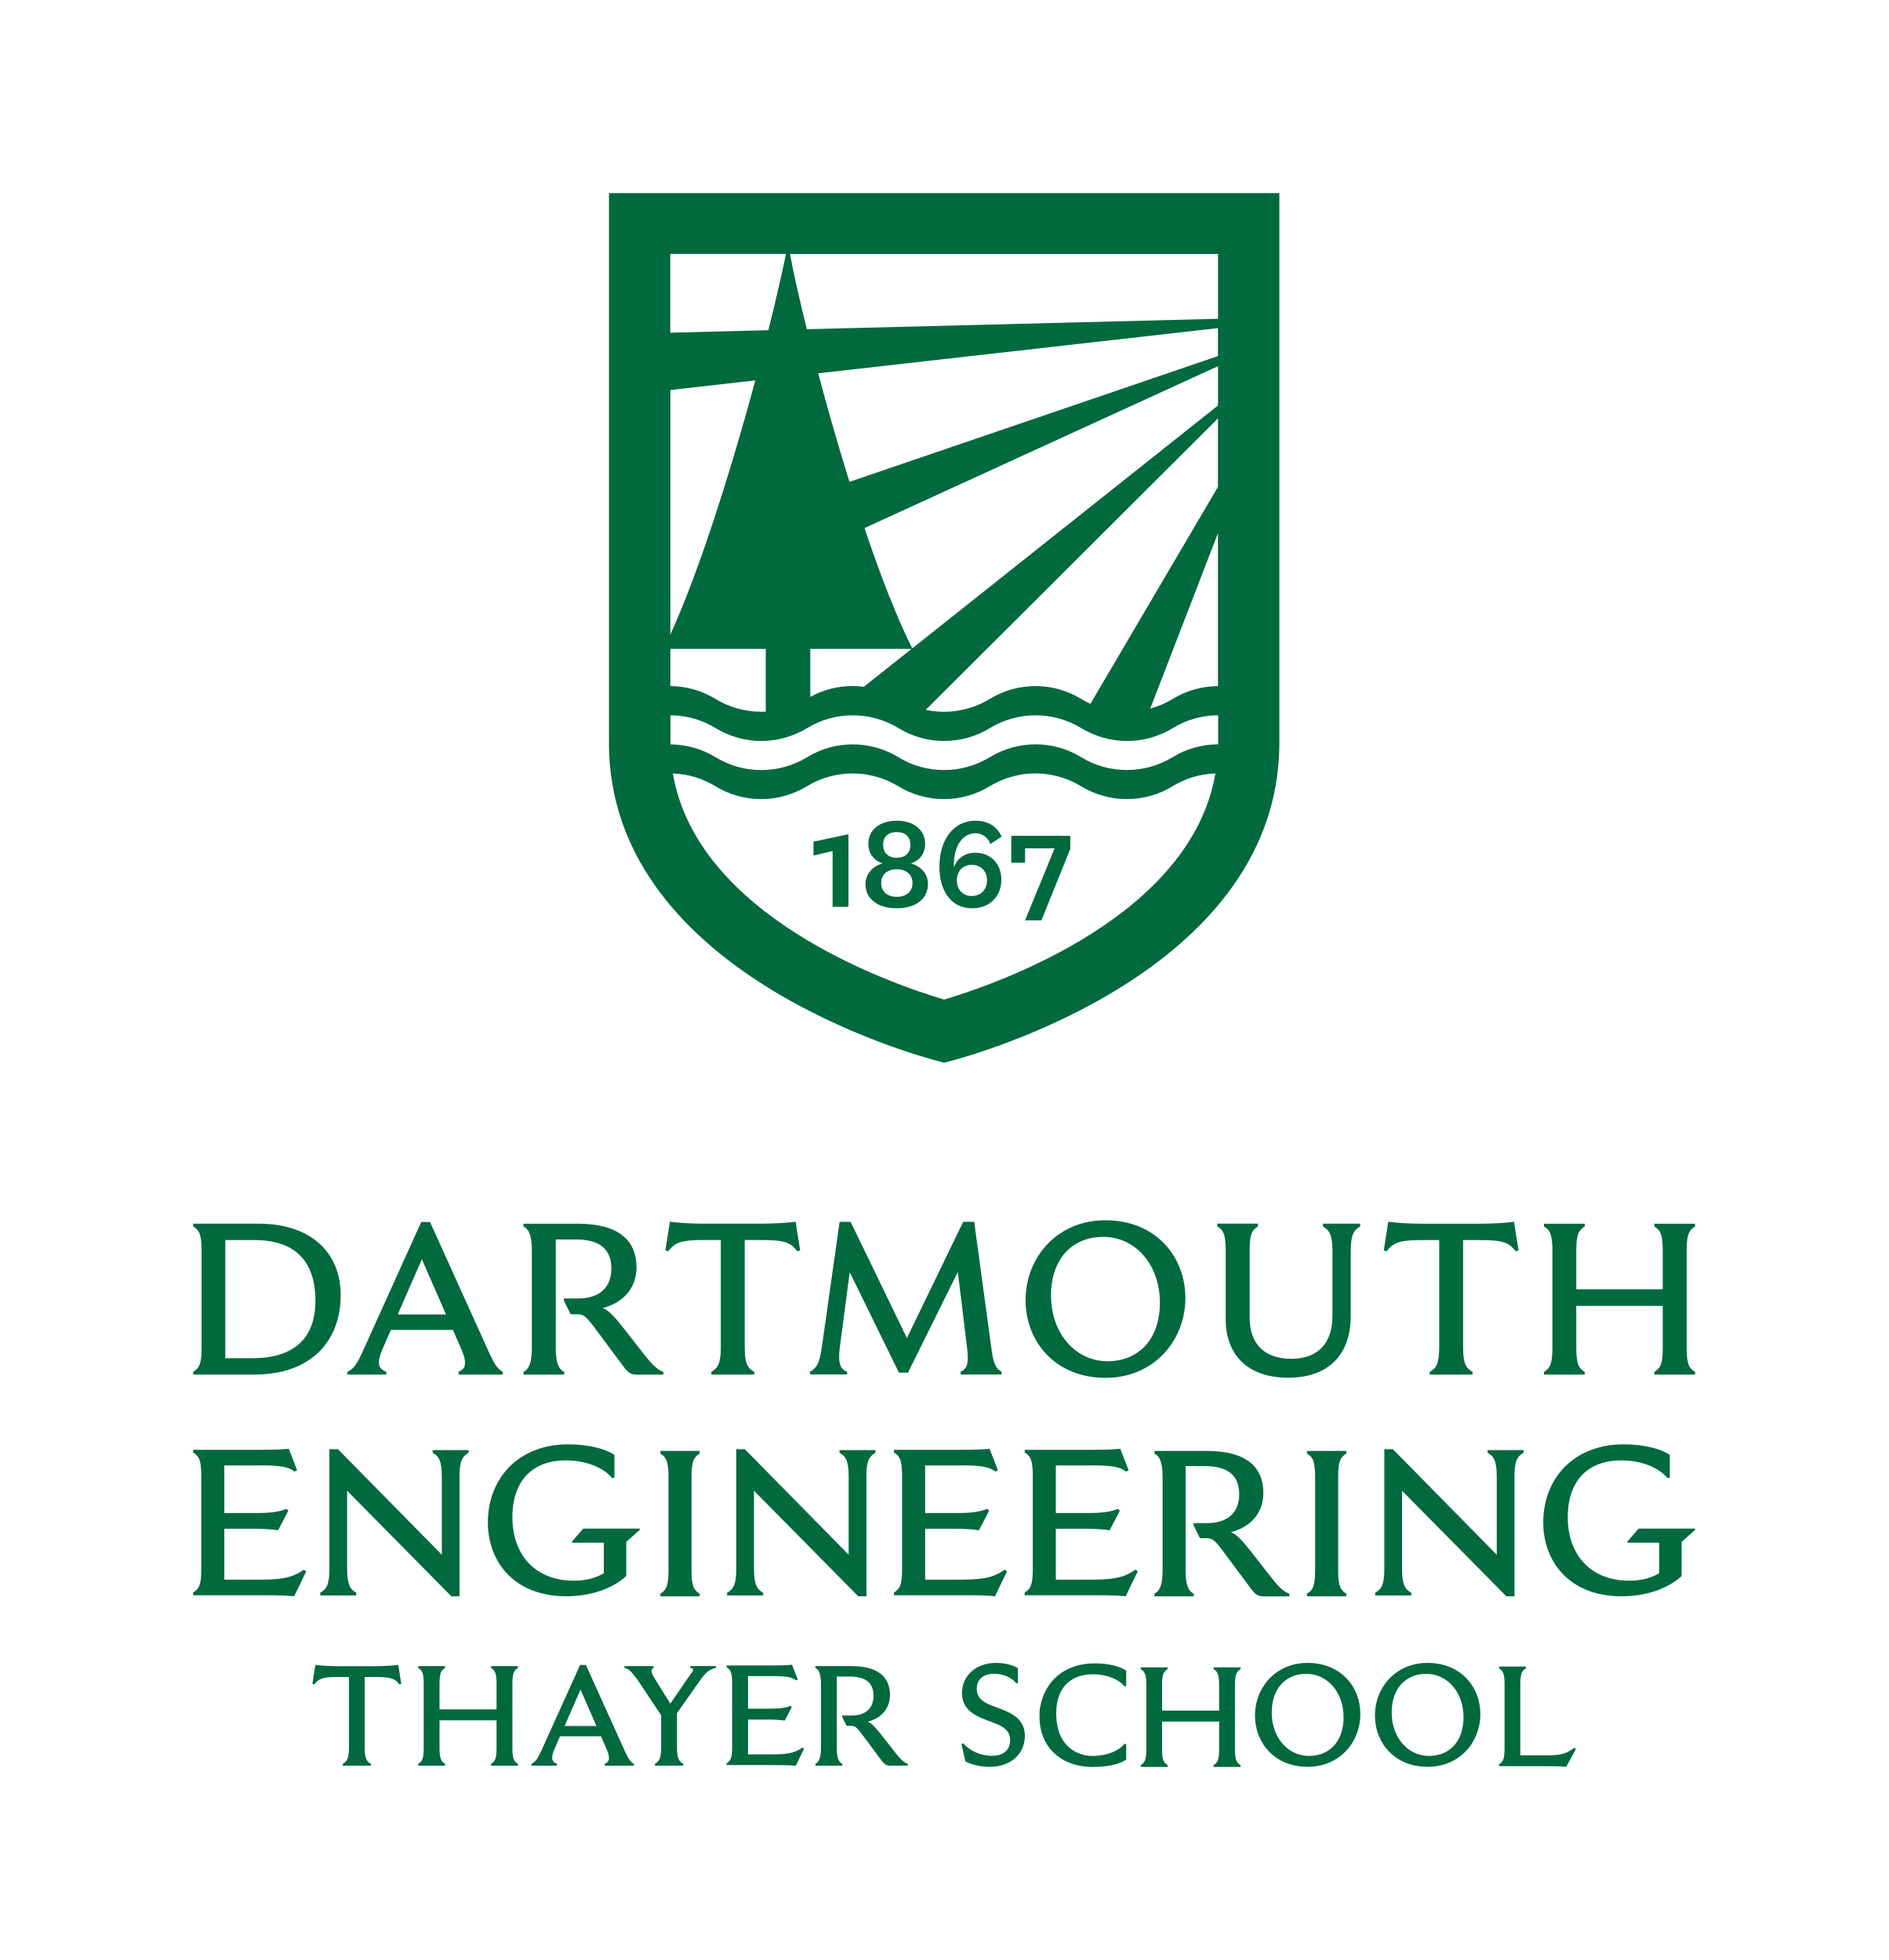
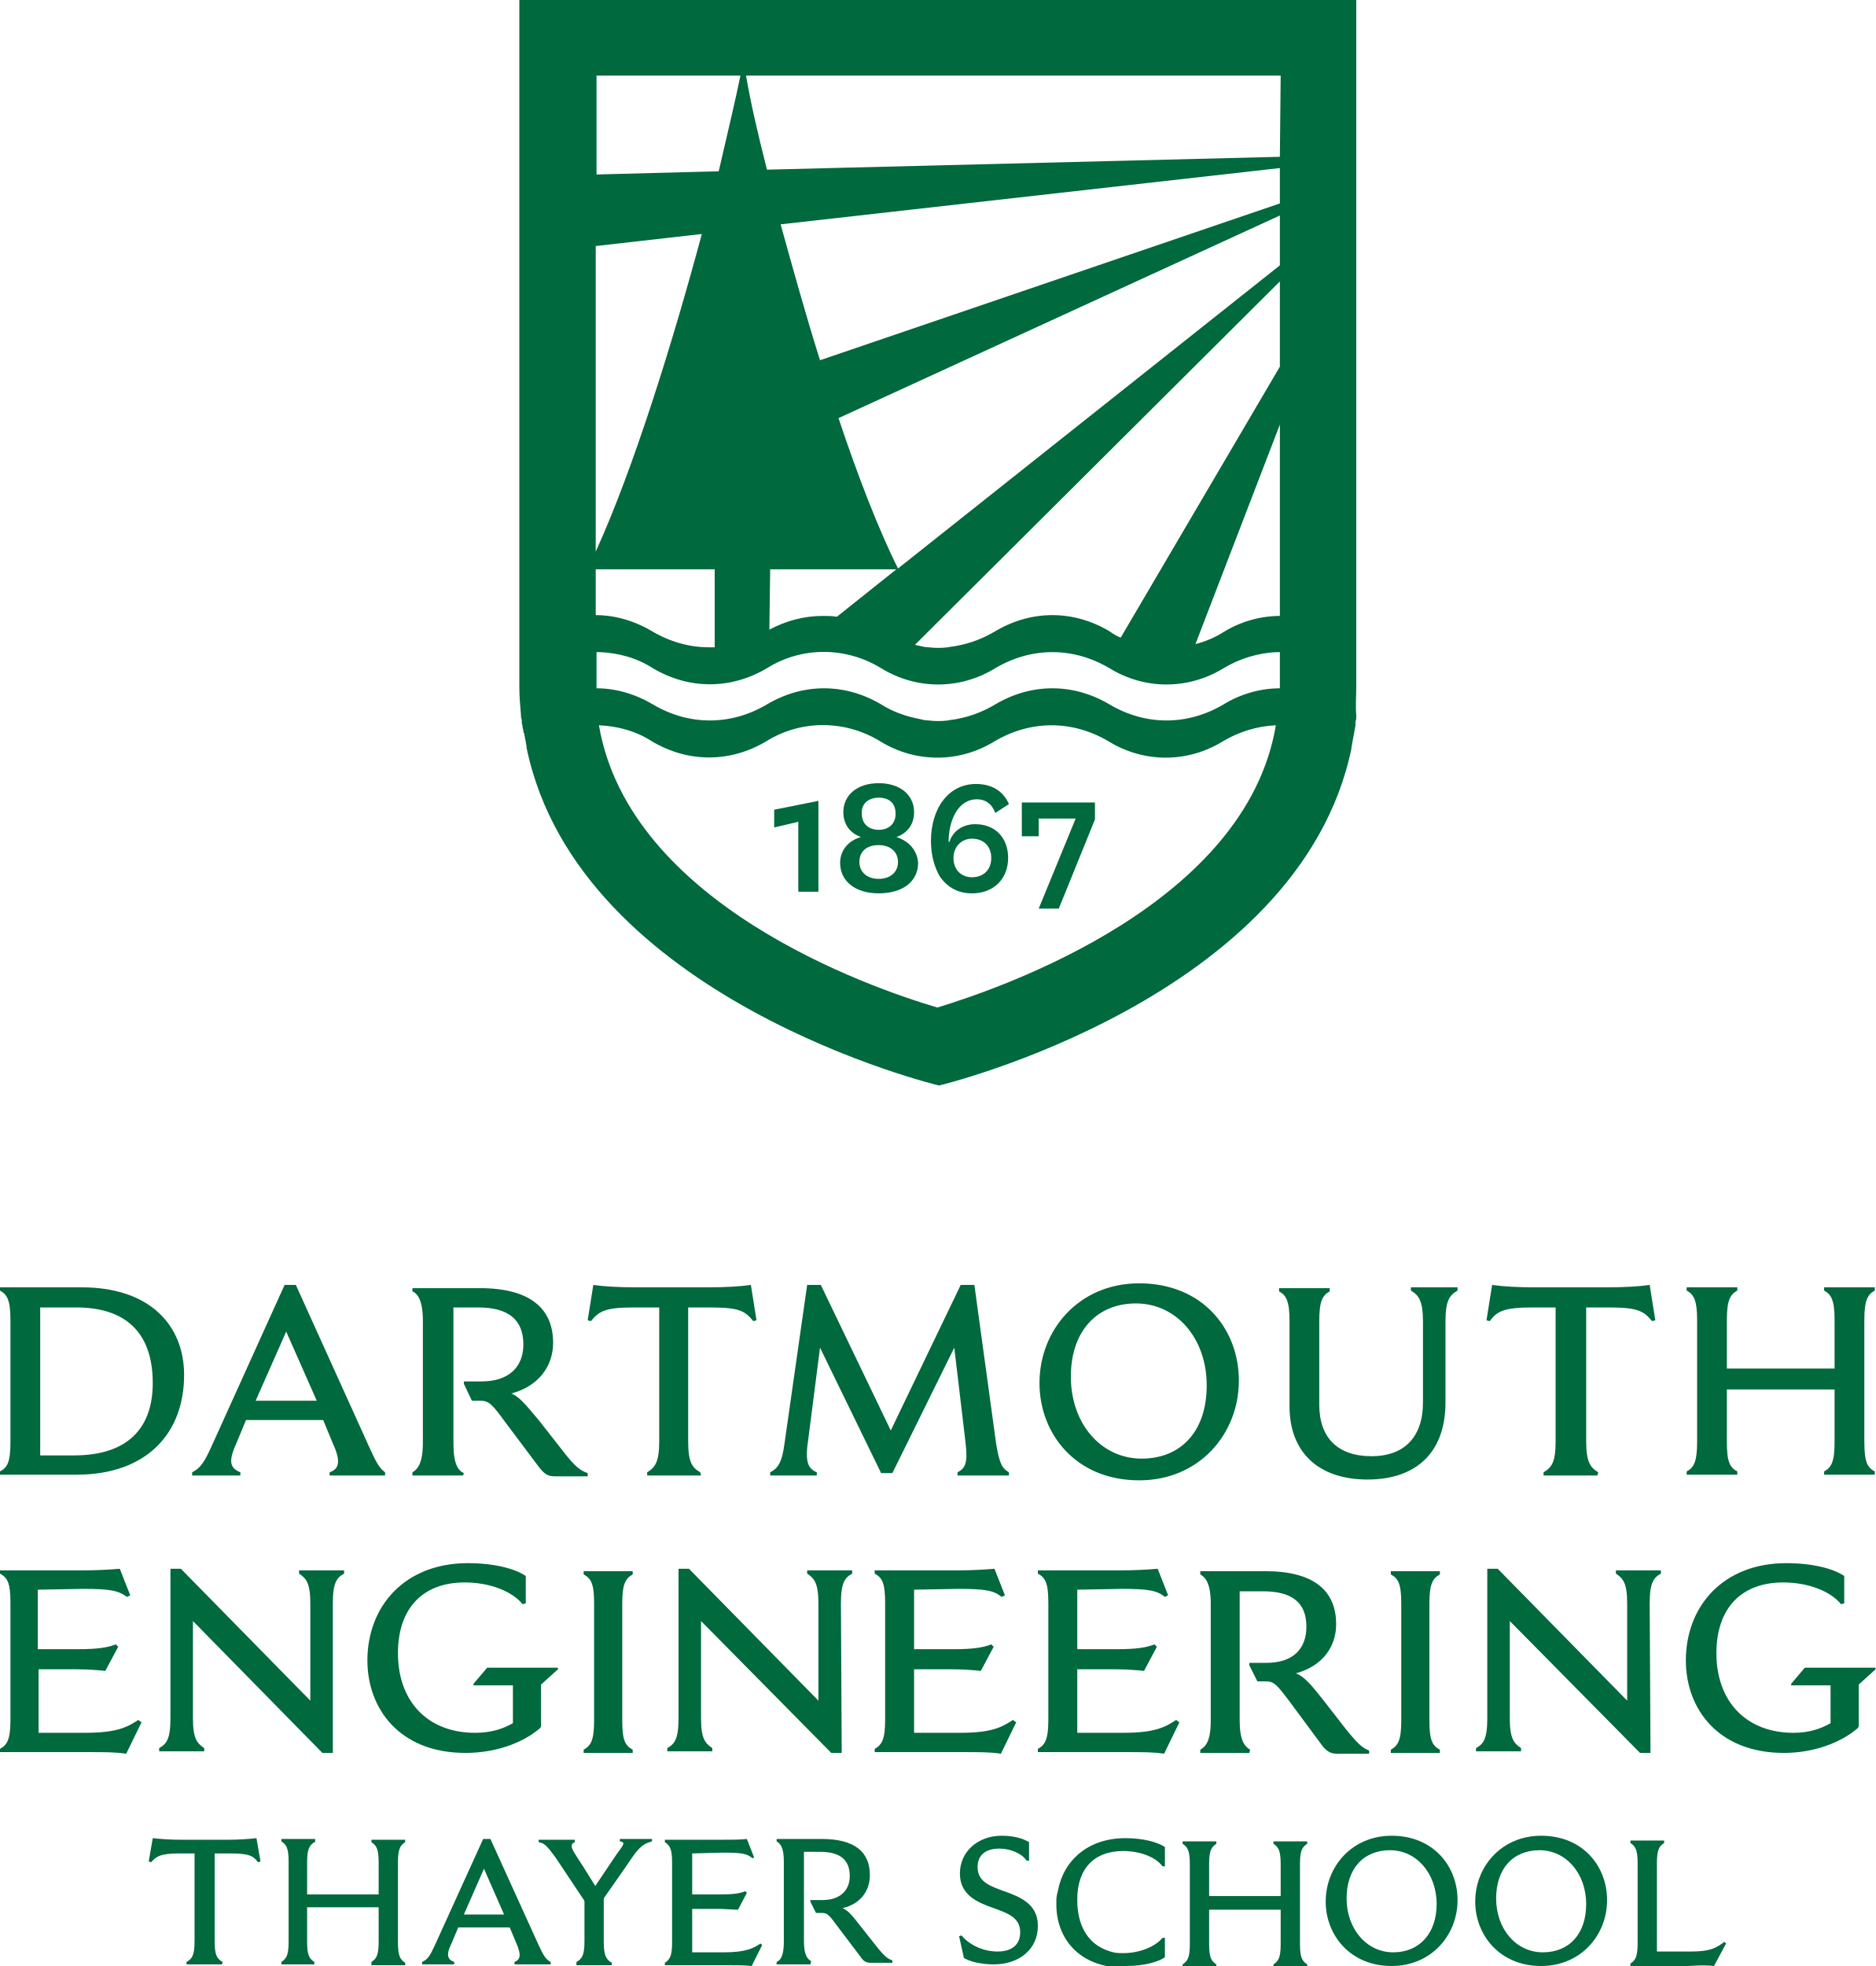
- <svg xmlns="http://www.w3.org/2000/svg" version="1.1" id="Layer_1" x="0px" y="0px" viewBox="0 0 293.27 304.46" style="enable-background:new 0 0 293.27 304.46;" xml:space="preserve">
+ <svg xmlns="http://www.w3.org/2000/svg" version="1.1" id="Layer_1" x="0px" y="0px" viewBox="0 0 233.3 244.5" style="enable-background:new 0 0 233.3 244.5;" xml:space="preserve">
  <style type="text/css">
	.st0{fill:#00693E;}
</style>
  <g>
-     <path class="st0" d="M40.15,190.08H30v0.43c0.9,0.54,1.31,1.17,1.31,3.72v15.14c0,2.55-0.4,3.18-1.31,3.72v0.43h9.51   c8.84,0,13.4-5.22,13.4-12.36C52.91,194.74,48.49,190.08,40.15,190.08 M39.24,210.98h-4.25v-18.35h4.55c6.1,0,9.45,3.08,9.45,9.44   C48.99,207.6,45.94,210.98,39.24,210.98 M131.57,213.09c-1.04-0.43-1.47-1.24-1.14-3.82l1.54-11.66l7.64,15.61h1.41l7.74-15.64   l1.44,11.82c0.3,2.51-0.03,3.25-1.01,3.68v0.43h6.36v-0.43c-0.87-0.47-1.24-1.17-1.57-3.55l-2.68-19.73h-1.71l-8.74,18.05   l-8.74-18.05h-1.71l-2.78,19.59c-0.34,2.45-0.84,3.18-1.81,3.68v0.43h5.76V213.09z M117.13,213.09c-1.01-0.57-1.47-1.24-1.47-3.89   v-16.58h2.85c3.65,0,4.35,0.54,5.33,1.74l0.43-0.13l-0.7-4.45c-1.37,0.17-3.18,0.3-5.46,0.3h-8.61c-2.28,0-4.09-0.13-5.46-0.3   l-0.7,4.45l0.44,0.13c0.97-1.2,1.67-1.74,5.32-1.74h2.85v16.58c0,2.65-0.47,3.32-1.47,3.89v0.43h6.66V213.09z M87.63,213.53H81.3   v-0.43c0.74-0.37,1.3-1.17,1.3-3.72v-15.14c0-2.54-0.57-3.35-1.3-3.72v-0.43h8.44c6.23,0,9.11,2.48,9.11,6.8   c0,2.95-1.78,5.39-5.23,6.3c1.01,0.4,1.84,1.37,3.38,3.32l2.88,3.68c1.61,2.08,2.28,2.58,3.15,2.91v0.43h-4.12   c-0.87,0-1.34-0.27-2.01-1.17l-4.19-5.63c-1.64-2.21-1.98-2.58-3.08-2.58h-1.01l-1.04-2.11v-0.34h2.21c3.38,0,5.16-1.78,5.16-4.62   c0-3.11-1.88-4.55-5.59-4.55h-3.05v16.85c0,2.55,0.57,3.35,1.31,3.72V213.53z M75.87,209.91l-9.08-20.09h-1.37l-9.08,20.09   c-0.9,1.98-1.37,2.71-2.38,3.18v0.43H60v-0.43c-1.21-0.47-1.61-1.21-0.54-3.65l1.24-2.85h9.65l1.24,2.85   c1.07,2.45,0.7,3.18-0.37,3.65v0.43h6.87v-0.43C77.21,212.62,76.78,211.89,75.87,209.91 M61.77,204.18l3.75-8.57l3.75,8.57H61.77z    M246.12,190.52c-0.9,0.54-1.31,1.17-1.31,3.72v6.03h13.43v-6.03c0-2.54-0.4-3.18-1.31-3.72v-0.43h6.33v0.43   c-0.9,0.54-1.31,1.17-1.31,3.72v15.14c0,2.55,0.4,3.18,1.31,3.72v0.43h-6.33v-0.43c0.91-0.54,1.31-1.17,1.31-3.72v-6.53h-13.43   v6.53c0,2.55,0.4,3.18,1.31,3.72v0.43h-6.33v-0.43c0.9-0.54,1.31-1.17,1.31-3.72v-15.14c0-2.54-0.4-3.18-1.31-3.72v-0.43h6.33   V190.52z M228.71,213.53h-6.66v-0.43c1.01-0.57,1.47-1.24,1.47-3.89v-16.58h-2.85c-3.65,0-4.35,0.54-5.32,1.74l-0.44-0.13l0.7-4.45   c1.37,0.17,3.18,0.3,5.46,0.3h8.61c2.28,0,4.09-0.13,5.46-0.3l0.7,4.45l-0.43,0.13c-0.97-1.2-1.67-1.74-5.33-1.74h-2.85v16.58   c0,2.65,0.47,3.32,1.47,3.89V213.53z M205.46,190.08h5.79v0.43c-0.97,0.57-1.47,1.24-1.47,3.88v10.01c0,6.2-3.62,9.61-9.71,9.61   c-6.13,0-9.71-3.38-9.71-9.14v-10.65c0-2.54-0.4-3.18-1.31-3.72v-0.43h6.33v0.43c-0.9,0.54-1.3,1.17-1.3,3.72v10.42   c0,4.12,2.28,6.43,6.5,6.43c4.05,0,6.36-2.38,6.36-6.66V194.4c0-2.65-0.5-3.32-1.47-3.88V190.08z M171.67,189.55   c-7.5,0-12.39,5.79-12.39,12.42c0,6.3,4.49,12.06,12.43,12.06c7.5,0,12.39-5.79,12.39-12.42   C184.1,195.31,179.61,189.55,171.67,189.55 M172.01,211.45c-4.96,0-8.78-4.32-8.78-10.21c0-5.63,3.25-9.11,8.14-9.11   c4.96,0,8.77,4.32,8.77,10.21C180.15,207.97,176.9,211.45,172.01,211.45" />
+     <path class="st0" d="M10.2,160.1H0v0.4c0.9,0.5,1.3,1.2,1.3,3.7v15.1c0,2.6-0.4,3.2-1.3,3.7v0.4h9.5c8.8,0,13.4-5.2,13.4-12.4   C22.9,164.7,18.5,160.1,10.2,160.1 M9.2,181H5v-18.4h4.5c6.1,0,9.5,3.1,9.5,9.4C19,177.6,15.9,181,9.2,181 M101.6,183.1   c-1-0.4-1.5-1.2-1.1-3.8l1.5-11.7l7.6,15.6h1.4l7.7-15.6l1.4,11.8c0.3,2.5,0,3.2-1,3.7v0.4h6.4v-0.4c-0.9-0.5-1.2-1.2-1.6-3.6   l-2.7-19.7h-1.7l-8.7,18.1l-8.7-18.1h-1.7l-2.8,19.6c-0.3,2.4-0.8,3.2-1.8,3.7v0.4h5.8L101.6,183.1L101.6,183.1z M87.1,183.1   c-1-0.6-1.5-1.2-1.5-3.9v-16.6h2.8c3.7,0,4.3,0.5,5.3,1.7l0.4-0.1l-0.7-4.4c-1.4,0.2-3.2,0.3-5.5,0.3h-8.6c-2.3,0-4.1-0.1-5.5-0.3   l-0.7,4.4l0.4,0.1c1-1.2,1.7-1.7,5.3-1.7H82v16.6c0,2.6-0.5,3.3-1.5,3.9v0.4h6.7L87.1,183.1L87.1,183.1z M57.6,183.5h-6.3v-0.4   c0.7-0.4,1.3-1.2,1.3-3.7v-15.1c0-2.5-0.6-3.4-1.3-3.7v-0.4h8.4c6.2,0,9.1,2.5,9.1,6.8c0,2.9-1.8,5.4-5.2,6.3   c1,0.4,1.8,1.4,3.4,3.3l2.9,3.7c1.6,2.1,2.3,2.6,3.2,2.9v0.4h-4.1c-0.9,0-1.3-0.3-2-1.2l-4.2-5.6c-1.6-2.2-2-2.6-3.1-2.6h-1l-1-2.1   v-0.3h2.2c3.4,0,5.2-1.8,5.2-4.6c0-3.1-1.9-4.6-5.6-4.6h-3.1v16.9c0,2.6,0.6,3.4,1.3,3.7L57.6,183.5L57.6,183.5z M45.9,179.9   l-9.1-20.1h-1.4l-9.1,20.1c-0.9,2-1.4,2.7-2.4,3.2v0.4h6v-0.4c-1.2-0.5-1.6-1.2-0.5-3.6l1.2-2.9h9.6l1.2,2.9   c1.1,2.4,0.7,3.2-0.4,3.6v0.4h6.9v-0.4C47.2,182.6,46.8,181.9,45.9,179.9 M31.8,174.2l3.8-8.6l3.8,8.6H31.8z M216.1,160.5   c-0.9,0.5-1.3,1.2-1.3,3.7v6h13.4v-6c0-2.5-0.4-3.2-1.3-3.7v-0.4h6.3v0.4c-0.9,0.5-1.3,1.2-1.3,3.7v15.1c0,2.6,0.4,3.2,1.3,3.7v0.4   h-6.3v-0.4c0.9-0.5,1.3-1.2,1.3-3.7v-6.5h-13.4v6.5c0,2.6,0.4,3.2,1.3,3.7v0.4h-6.3v-0.4c0.9-0.5,1.3-1.2,1.3-3.7v-15.1   c0-2.5-0.4-3.2-1.3-3.7v-0.4h6.3V160.5z M198.7,183.5h-6.7v-0.4c1-0.6,1.5-1.2,1.5-3.9v-16.6h-2.9c-3.6,0-4.4,0.5-5.3,1.7l-0.4-0.1   l0.7-4.4c1.4,0.2,3.2,0.3,5.5,0.3h8.6c2.3,0,4.1-0.1,5.5-0.3l0.7,4.4l-0.4,0.1c-1-1.2-1.7-1.7-5.3-1.7h-2.9v16.6   c0,2.6,0.5,3.3,1.5,3.9L198.7,183.5L198.7,183.5z M175.5,160.1h5.8v0.4c-1,0.6-1.5,1.2-1.5,3.9v10c0,6.2-3.6,9.6-9.7,9.6   c-6.1,0-9.7-3.4-9.7-9.1v-10.6c0-2.5-0.4-3.2-1.3-3.7v-0.4h6.3v0.4c-0.9,0.5-1.3,1.2-1.3,3.7v10.4c0,4.1,2.3,6.4,6.5,6.4   c4.1,0,6.4-2.4,6.4-6.7v-10c0-2.6-0.5-3.3-1.5-3.9L175.5,160.1L175.5,160.1z M141.7,159.6c-7.5,0-12.4,5.8-12.4,12.4   c0,6.3,4.5,12.1,12.4,12.1c7.5,0,12.4-5.8,12.4-12.4C154.1,165.3,149.6,159.6,141.7,159.6 M142,181.4c-5,0-8.8-4.3-8.8-10.2   c0-5.6,3.2-9.1,8.1-9.1c5,0,8.8,4.3,8.8,10.2C150.1,178,146.9,181.4,142,181.4" />
    <g>
-       <path class="st0" d="M149.41,263.02c0,2.7,2.25,3.6,4.2,4.33c1.59,0.6,3.27,1.1,3.27,2.96c0,1.57-1.06,2.43-2.81,2.43    c-1.83,0-3.49-0.8-4.48-1.95l-0.27,0.13l0.62,2.7c0.84,0.46,2.3,0.84,3.73,0.84c3.2,0,5.5-1.9,5.5-4.84c0-2.7-2.23-3.6-4.2-4.33    c-1.59-0.6-3.27-1.11-3.27-2.96c0-1.46,1.04-2.34,2.7-2.34c1.35,0,2.78,0.6,3.42,1.48l0.27-0.04v-2.3    c-0.77-0.49-2.03-0.82-3.4-0.82C151.6,258.31,149.41,260.26,149.41,263.02" />
-       <path class="st0" d="M170,274.46c2.26,0,4.05-0.51,4.91-1.13v-2.41l-0.27-0.04c-0.8,1.04-2.68,1.88-4.91,1.88    c-0.42,0-0.81-0.03-1.19-0.09c-3.04-0.71-4.49-3.1-4.5-6.5c0-0.03,0-0.07,0-0.1c0.02-3.82,2.14-5.99,5.69-5.99    c2.24,0,4.12,0.84,4.91,1.88l0.27-0.04v-2.41c-0.86-0.62-2.66-1.13-4.91-1.13c-4.69,0-7.67,2.8-8.39,6.53    c-0.11,0.4-0.17,0.82-0.17,1.24c0,0.09,0.01,0.18,0.01,0.28c0,0.09-0.01,0.18-0.01,0.28c0,4.14,2.8,7.77,8.38,7.77l0-0.01    C169.87,274.45,169.93,274.46,170,274.46" />
-       <path class="st0" d="M181.34,259.29c-0.6,0.35-0.86,0.77-0.86,2.45v3.98h8.86v-3.98c0-1.68-0.27-2.1-0.86-2.45V259h4.18v0.29    c-0.6,0.35-0.86,0.77-0.86,2.45v9.99c0,1.68,0.26,2.1,0.86,2.45v0.29h-4.18v-0.29c0.6-0.35,0.86-0.77,0.86-2.45v-4.31h-8.86v4.31    c0,1.68,0.27,2.1,0.86,2.45v0.29h-4.17v-0.29c0.6-0.35,0.86-0.77,0.86-2.45v-9.99c0-1.68-0.27-2.1-0.86-2.45V259h4.17V259.29z" />
-       <path class="st0" d="M203.08,258.31c-4.95,0-8.17,3.82-8.17,8.19c0,4.15,2.96,7.95,8.19,7.95c4.95,0,8.17-3.82,8.17-8.2    C211.28,262.11,208.32,258.31,203.08,258.31 M203.3,272.76c-3.27,0-5.79-2.85-5.79-6.74c0-3.71,2.14-6.01,5.37-6.01    c3.27,0,5.79,2.85,5.79,6.74C208.67,270.46,206.53,272.76,203.3,272.76" />
-       <path class="st0" d="M221.71,258.31c-4.95,0-8.17,3.82-8.17,8.19c0,4.15,2.96,7.95,8.2,7.95c4.95,0,8.17-3.82,8.17-8.2    C229.91,262.11,226.95,258.31,221.71,258.31 M221.93,272.76c-3.27,0-5.79-2.85-5.79-6.74c0-3.71,2.14-6.01,5.37-6.01    c3.27,0,5.79,2.85,5.79,6.74C227.3,270.46,225.16,272.76,221.93,272.76" />
-       <path class="st0" d="M243.24,274.46l1.5-2.76l-0.22-0.2c-1.15,0.8-1.83,1.17-4.2,1.17h-4.2v-11.05c0-1.68,0.26-2.1,0.86-2.45    v-0.29h-4.17v0.29c0.6,0.35,0.86,0.77,0.86,2.45v9.99c0,1.68-0.27,2.1-0.86,2.45v0.29h7.16    C241.47,274.35,242.4,274.37,243.24,274.46" />
-       <path class="st0" d="M57.63,274.28h-4.4v-0.29c0.66-0.38,0.97-0.82,0.97-2.56v-10.93h-1.88c-2.41,0-2.87,0.35-3.51,1.15    l-0.29-0.09l0.46-2.94c0.91,0.11,2.1,0.2,3.6,0.2h5.68c1.5,0,2.7-0.09,3.6-0.2l0.46,2.94l-0.29,0.09c-0.64-0.8-1.1-1.15-3.51-1.15    h-1.88v10.93c0,1.75,0.31,2.19,0.97,2.56V274.28z M69.12,259.1c-0.6,0.35-0.86,0.77-0.86,2.45v3.98h8.86v-3.98    c0-1.68-0.27-2.1-0.86-2.45v-0.29h4.18v0.29c-0.6,0.35-0.86,0.77-0.86,2.45v9.99c0,1.68,0.26,2.1,0.86,2.45v0.29h-4.18v-0.29    c0.6-0.35,0.86-0.77,0.86-2.45v-4.31h-8.86v4.31c0,1.68,0.27,2.1,0.86,2.45v0.29h-4.17v-0.29c0.6-0.35,0.86-0.77,0.86-2.45v-9.99    c0-1.68-0.27-2.1-0.86-2.45v-0.29h4.17V259.1z" />
-       <path class="st0" d="M87.69,268.11l2.47-5.66l2.47,5.66H87.69z M96.99,271.89L91,258.64h-0.91l-5.99,13.25    c-0.6,1.3-0.91,1.79-1.57,2.1v0.29h3.98v-0.29c-0.79-0.31-1.06-0.8-0.35-2.41l0.82-1.88h6.36l0.82,1.88    c0.71,1.61,0.46,2.1-0.24,2.41v0.29h4.53v-0.29C97.87,273.68,97.58,273.19,96.99,271.89" />
-       <path class="st0" d="M119.92,260.36c2.3,0,3.03,0.15,3.73,0.66l0.24-0.15l-0.88-2.27c-0.82,0.09-1.92,0.11-3.27,0.11h-6.89v0.29    c0.6,0.35,0.86,0.77,0.86,2.45v9.99c0,1.68-0.26,2.1-0.86,2.45v0.29h7.47c1.5,0,2.43,0.02,3.27,0.11l1.28-2.65l-0.24-0.18    c-0.95,0.64-1.79,1.06-4.55,1.06h-3.91v-5.41h3.31c0.84,0,1.79,0.07,2.41,0.15l1.08-2.08l-0.2-0.2c-0.68,0.29-1.57,0.44-3.18,0.44    h-3.42v-5.06H119.92z" />
-       <path class="st0" d="M130.81,274.28h-4.17v-0.29c0.48-0.24,0.86-0.77,0.86-2.45v-9.99c0-1.68-0.38-2.21-0.86-2.45v-0.29h5.57    c4.11,0,6.01,1.64,6.01,4.48c0,1.95-1.17,3.56-3.45,4.15c0.66,0.27,1.21,0.91,2.23,2.19l1.9,2.43c1.06,1.37,1.5,1.7,2.08,1.92    v0.29h-2.72c-0.57,0-0.88-0.18-1.33-0.77l-2.76-3.71c-1.08-1.46-1.3-1.7-2.03-1.7h-0.66l-0.68-1.39v-0.22h1.46    c2.23,0,3.4-1.17,3.4-3.05c0-2.05-1.24-3-3.69-3h-2.01v11.11c0,1.68,0.38,2.21,0.86,2.45V274.28z" />
-       <path class="st0" d="M105.14,264.95v6.47c0,1.74,0.31,2.19,0.97,2.56v0.29h-4.4v-0.29c0.66-0.38,0.97-0.82,0.97-2.56v-6.47" />
-       <path class="st0" d="M105.04,266.14c0,0-2.7-4.36-3.18-5.12c-0.48-0.75-1.06-1.61-0.35-1.92v-0.29h-4.53v0.29    c0.81,0.14,1.2,0.72,2.1,1.94l4.61,6.91" />
-       <path class="st0" d="M103.44,268.52c0,0,5-7.08,5.34-7.57c1.14-1.63,1.76-1.68,2.42-1.86v-0.29h-3.98v0.29    c0.8,0.13,0.38,0.48-0.4,1.59l-3.74,5.46" />
+       <path class="st0" d="M119.4,233c0,2.7,2.2,3.6,4.2,4.3c1.6,0.6,3.3,1.1,3.3,3c0,1.6-1.1,2.4-2.8,2.4c-1.8,0-3.5-0.8-4.5-2    l-0.3,0.1l0.6,2.7c0.8,0.5,2.3,0.8,3.7,0.8c3.2,0,5.5-1.9,5.5-4.8c0-2.7-2.2-3.6-4.2-4.3c-1.6-0.6-3.3-1.1-3.3-3    c0-1.5,1-2.3,2.7-2.3c1.4,0,2.8,0.6,3.4,1.5l0.3,0v-2.3c-0.8-0.5-2-0.8-3.4-0.8C121.6,228.3,119.4,230.3,119.4,233" />
+       <path class="st0" d="M140,244.5c2.3,0,4.1-0.5,4.9-1.1v-2.4l-0.3,0c-0.8,1-2.7,1.9-4.9,1.9c-0.4,0-0.8,0-1.2-0.1    c-3-0.7-4.5-3.1-4.5-6.5c0,0,0-0.1,0-0.1c0-3.8,2.1-6,5.7-6c2.2,0,4.1,0.8,4.9,1.9l0.3,0v-2.4c-0.9-0.6-2.7-1.1-4.9-1.1    c-4.7,0-7.7,2.8-8.4,6.5c-0.1,0.4-0.2,0.8-0.2,1.2c0,0.1,0,0.2,0,0.3c0,0.1,0,0.2,0,0.3c0,4.1,2.8,7.8,8.4,7.8v0    C139.9,244.5,139.9,244.5,140,244.5" />
+       <path class="st0" d="M151.3,229.3c-0.6,0.4-0.9,0.8-0.9,2.5v4h8.9v-4c0-1.7-0.3-2.1-0.9-2.5V229h4.2v0.3c-0.6,0.4-0.9,0.8-0.9,2.5    v10c0,1.7,0.3,2.1,0.9,2.5v0.3h-4.2v-0.3c0.6-0.4,0.9-0.8,0.9-2.5v-4.3h-8.9v4.3c0,1.7,0.3,2.1,0.9,2.5v0.3h-4.2v-0.3    c0.6-0.4,0.9-0.8,0.9-2.5v-10c0-1.7-0.3-2.1-0.9-2.5V229h4.2V229.3z" />
+       <path class="st0" d="M173.1,228.3c-4.9,0-8.2,3.8-8.2,8.2c0,4.1,3,8,8.2,8c4.9,0,8.2-3.8,8.2-8.2    C181.3,232.1,178.3,228.3,173.1,228.3 M173.3,242.8c-3.3,0-5.8-2.9-5.8-6.7c0-3.7,2.1-6,5.4-6c3.3,0,5.8,2.9,5.8,6.7    C178.7,240.5,176.5,242.8,173.3,242.8" />
+       <path class="st0" d="M191.7,228.3c-4.9,0-8.2,3.8-8.2,8.2c0,4.1,3,8,8.2,8c4.9,0,8.2-3.8,8.2-8.2    C199.9,232.1,196.9,228.3,191.7,228.3 M191.9,242.8c-3.3,0-5.8-2.9-5.8-6.7c0-3.7,2.1-6,5.4-6c3.3,0,5.8,2.9,5.8,6.7    C197.3,240.5,195.2,242.8,191.9,242.8" />
+       <path class="st0" d="M213.2,244.5l1.5-2.8l-0.2-0.2c-1.1,0.8-1.8,1.2-4.2,1.2h-4.2v-11c0-1.7,0.3-2.1,0.9-2.5v-0.3h-4.2v0.3    c0.6,0.4,0.9,0.8,0.9,2.5v10c0,1.7-0.3,2.1-0.9,2.5v0.3h7.2C211.5,244.4,212.4,244.4,213.2,244.5" />
+       <path class="st0" d="M27.6,244.3h-4.4V244c0.7-0.4,1-0.8,1-2.6v-10.9h-1.9c-2.4,0-2.9,0.4-3.5,1.1l-0.3-0.1l0.5-2.9    c0.9,0.1,2.1,0.2,3.6,0.2h5.7c1.5,0,2.7-0.1,3.6-0.2l0.5,2.9l-0.3,0.1c-0.6-0.8-1.1-1.1-3.5-1.1h-1.9v10.9c0,1.8,0.3,2.2,1,2.6    L27.6,244.3L27.6,244.3z M39.1,229.1c-0.6,0.4-0.9,0.8-0.9,2.5v4h8.9v-4c0-1.7-0.3-2.1-0.9-2.5v-0.3h4.2v0.3    c-0.6,0.4-0.9,0.8-0.9,2.5v10c0,1.7,0.3,2.1,0.9,2.5v0.3h-4.2V244c0.6-0.4,0.9-0.8,0.9-2.5v-4.3h-8.9v4.3c0,1.7,0.3,2.1,0.9,2.5    v0.3H35V244c0.6-0.4,0.9-0.8,0.9-2.5v-10c0-1.7-0.3-2.1-0.9-2.5v-0.3h4.2V229.1z" />
+       <path class="st0" d="M57.7,238.1l2.5-5.7l2.5,5.7H57.7z M67,241.9l-6-13.2h-0.9l-6,13.2c-0.6,1.3-0.9,1.8-1.6,2.1v0.3h4V244    c-0.8-0.3-1.1-0.8-0.3-2.4l0.8-1.9h6.4l0.8,1.9c0.7,1.6,0.5,2.1-0.2,2.4v0.3h4.5V244C67.9,243.7,67.6,243.2,67,241.9" />
+       <path class="st0" d="M89.9,230.4c2.3,0,3,0.1,3.7,0.7l0.2-0.1l-0.9-2.3c-0.8,0.1-1.9,0.1-3.3,0.1h-6.9v0.3    c0.6,0.4,0.9,0.8,0.9,2.5v10c0,1.7-0.3,2.1-0.9,2.5v0.3h7.5c1.5,0,2.4,0,3.3,0.1l1.3-2.6l-0.2-0.2c-0.9,0.6-1.8,1.1-4.6,1.1h-3.9    v-5.4h3.3c0.8,0,1.8,0.1,2.4,0.1l1.1-2.1l-0.2-0.2c-0.7,0.3-1.6,0.4-3.2,0.4h-3.4v-5.1L89.9,230.4L89.9,230.4z" />
+       <path class="st0" d="M100.8,244.3h-4.2V244c0.5-0.2,0.9-0.8,0.9-2.5v-10c0-1.7-0.4-2.2-0.9-2.5v-0.3h5.6c4.1,0,6,1.6,6,4.5    c0,2-1.2,3.6-3.4,4.1c0.7,0.3,1.2,0.9,2.2,2.2l1.9,2.4c1.1,1.4,1.5,1.7,2.1,1.9v0.3h-2.7c-0.6,0-0.9-0.2-1.3-0.8l-2.8-3.7    c-1.1-1.5-1.3-1.7-2-1.7h-0.7l-0.7-1.4v-0.2h1.5c2.2,0,3.4-1.2,3.4-3c0-2-1.2-3-3.7-3h-2v11.1c0,1.7,0.4,2.2,0.9,2.5L100.8,244.3    L100.8,244.3z" />
+       <path class="st0" d="M75.1,235v6.5c0,1.7,0.3,2.2,1,2.6v0.3h-4.4V244c0.7-0.4,1-0.8,1-2.6V235" />
+       <path class="st0" d="M75,236.1c0,0-2.7-4.4-3.2-5.1c-0.5-0.8-1.1-1.6-0.3-1.9v-0.3H67v0.3c0.8,0.1,1.2,0.7,2.1,1.9l4.6,6.9" />
+       <path class="st0" d="M73.4,238.5c0,0,5-7.1,5.3-7.6c1.1-1.6,1.8-1.7,2.4-1.9v-0.3h-4v0.3c0.8,0.1,0.4,0.5-0.4,1.6l-3.7,5.5" />
    </g>
    <g>
-       <path class="st0" d="M198.69,115.42V30H94.58v85.42c0,1.2,0.05,2.38,0.16,3.53l0,0h0c0.02,0.21,0.04,0.42,0.07,0.63    c0,0.04,0,0.08,0.01,0.12c0.01,0.07,0.02,0.13,0.02,0.2c0.02,0.2,0.05,0.4,0.07,0.6c0.02,0.16,0.05,0.32,0.07,0.48    c0.02,0.11,0.03,0.22,0.05,0.33c0.03,0.2,0.07,0.39,0.11,0.59c0.06,0.34,0.11,0.68,0.18,1.01c0,0.01,0,0.01,0,0.02    c0.01,0.06,0.02,0.11,0.03,0.17l0,0c6.46,31.29,51.28,41.98,51.28,41.98s44.79-10.68,51.28-41.95l0,0c0-0.02,0.01-0.04,0.01-0.06    c0,0,0-0.01,0-0.01c0.04-0.21,0.08-0.42,0.12-0.63c0.1-0.52,0.19-1.05,0.26-1.58c0.04-0.2,0.06-0.4,0.08-0.6    c0.02-0.12,0.03-0.23,0.04-0.34c0.03-0.21,0.05-0.42,0.07-0.63c0,0,0-0.01,0-0.01c0.01-0.09,0.02-0.18,0.03-0.27h0l0,0v0    C198.64,117.82,198.69,116.63,198.69,115.42z M189.16,115.62C189.16,115.62,189.16,115.62,189.16,115.62    C189.16,115.62,189.16,115.62,189.16,115.62c-2.44,0.01-4.88,0.67-7.04,2c-2.17,1.33-4.65,1.99-7.11,1.99    c-2.46,0-4.92-0.66-7.09-1.99c-2.17-1.33-4.64-2-7.09-2c-2.46,0-4.92,0.67-7.1,2h-0.01c-1.46,0.89-3.06,1.49-4.69,1.78    c-0.4,0.07-0.8,0.12-1.2,0.16c-0.79,0.07-1.59,0.07-2.38,0c-0.4-0.03-0.79-0.08-1.18-0.15c-1.65-0.29-3.26-0.88-4.73-1.78    c-2.18-1.33-4.65-2-7.11-2c-2.46,0-4.92,0.67-7.09,2c-2.17,1.33-4.64,1.99-7.1,1.99c-2.46,0-4.92-0.66-7.09-1.99h-0.01    c-2.15-1.32-4.58-1.98-7.01-2c0,0,0,0,0,0c0-0.07,0-0.14,0-0.2v-4.31c0.13,0,0.27,0,0.4,0c2.3,0.08,4.58,0.74,6.61,1.98l0.01,0.01    c2.17,1.32,4.63,1.99,7.09,1.99c2.46,0,4.92-0.67,7.1-1.99c4.35-2.66,9.84-2.66,14.2-0.01v0.01c4.35,2.65,9.84,2.65,14.19,0    l0.01-0.01c2.17-1.32,4.63-1.99,7.09-1.99c2.47,0,4.93,0.67,7.11,2c4.35,2.65,9.84,2.65,14.2,0v-0.01    c2.04-1.25,4.34-1.91,6.65-1.98c0.13,0,0.27,0,0.4,0v4.31C189.16,115.48,189.16,115.55,189.16,115.62z M169.35,109.33    c-0.49-0.22-0.97-0.47-1.44-0.76c-2.17-1.33-4.64-2-7.09-2c-2.46,0-4.92,0.67-7.1,2h-0.01c-1.46,0.89-3.06,1.49-4.69,1.78    c-0.4,0.07-0.8,0.12-1.2,0.16c-0.79,0.07-1.59,0.07-2.38,0c-0.4-0.03-0.79-0.08-1.18-0.15c-0.16-0.03-0.32-0.07-0.47-0.11    L189.16,65v10.63L169.35,109.33z M189.16,82.83v23.75c0,0,0,0,0,0c-2.44,0.01-4.88,0.67-7.04,2c-1.1,0.67-2.27,1.17-3.48,1.5    L189.16,82.83z M189.16,62.99l-47.48,37.73c-2.44-4.85-4.99-11.48-7.42-18.69l54.91-25.15V62.99z M125.85,100.8h15.72l-7.41,5.88    c-0.58-0.08-1.16-0.12-1.75-0.12c-2.26,0-4.53,0.57-6.57,1.7V100.8z M189.16,55.31l-57.23,19.54c-1.78-5.7-3.43-11.49-4.86-16.86    l62.09-7.02V55.31z M104.11,98.58v-38l13.2-1.49C113.69,72.46,108.8,88.27,104.11,98.58z M104.11,100.8h14.82v9.74    c-0.24,0.01-0.47,0.02-0.71,0.02c-2.46,0-4.92-0.66-7.09-1.99h-0.01c-2.15-1.32-4.58-1.98-7.01-2c0,0,0,0,0,0V100.8z     M189.16,49.52l-63.85,1.62c-1.16-4.68-2.07-8.74-2.62-11.69h66.48V49.52z M122.07,39.44c-0.6,2.98-1.55,7.09-2.74,11.85    l-15.23,0.39V39.44H122.07z M146.63,155.27c-8.5-2.53-38.34-12.93-42.13-35.12c0,0,0,0,0,0c0,0,0,0,0,0    c2.3,0.08,4.58,0.74,6.61,1.98l0.01,0.01c2.17,1.32,4.63,1.99,7.09,1.99c2.46,0,4.92-0.67,7.1-1.99c4.35-2.66,9.84-2.66,14.2-0.01    v0.01c4.35,2.65,9.84,2.65,14.19,0l0.01-0.01c2.17-1.32,4.63-1.99,7.09-1.99c2.47,0,4.93,0.67,7.11,2c4.35,2.65,9.84,2.65,14.2,0    v-0.01c2.04-1.25,4.34-1.91,6.65-1.98c0,0,0,0,0,0C184.97,142.33,155.11,152.74,146.63,155.27z" />
-       <polygon class="st0" points="126.34,132.9 129.31,132.19 129.31,140.86 131.77,140.86 131.77,129.58 126.34,130.74   " />
-       <polygon class="st0" points="157.06,134.02 159.2,134.02 159.2,131.78 163.79,131.78 159.2,142.97 161.74,142.97 166.23,131.86     166.23,129.84 157.06,129.84   " />
-       <path class="st0" d="M141.5,134.14v-0.04c1.37-0.43,2.18-1.53,2.18-3.05c0-2.08-1.71-3.56-4.41-3.56c-2.7,0-4.41,1.47-4.41,3.56    c0,1.51,0.83,2.61,2.18,3.05v0.04c-1.53,0.41-2.62,1.65-2.62,3.2c0,2.3,1.91,3.75,4.84,3.75c2.94,0,4.86-1.45,4.86-3.75    C144.14,135.79,143.05,134.55,141.5,134.14z M139.28,129.25c1.23,0,2.12,0.65,2.12,1.99c0,1.32-0.89,2.01-2.12,2.01    c-1.23,0-2.12-0.69-2.12-2.01C137.15,129.89,138.05,129.25,139.28,129.25z M139.28,139.31c-1.45,0-2.42-0.79-2.42-2.14    c0-1.36,0.97-2.14,2.42-2.14c1.45,0,2.44,0.79,2.44,2.14C141.72,138.52,140.72,139.31,139.28,139.31z" />
-       <path class="st0" d="M151.5,129.44c1.05,0,1.92,0.61,2.32,1.67l1.73-1.14c-0.67-1.57-2.08-2.48-4.05-2.48    c-3.43,0-5.6,2.97-5.6,7.14c0,1.69,0.36,3.22,1.13,4.38c0.85,1.28,2.16,2.08,3.97,2.08c2.76,0,4.52-1.89,4.52-4.44    c0-2.36-1.53-4.19-4.07-4.19c-1.55,0-2.8,0.88-3.25,2.16h-0.06v-0.33C148.15,131.57,149.38,129.44,151.5,129.44z M150.91,134.34    c1.39,0,2.38,0.94,2.38,2.42c0,1.47-0.99,2.42-2.38,2.42c-1.33,0-2.3-0.94-2.3-2.42C148.6,135.28,149.58,134.34,150.91,134.34z" />
+       <path class="st0" d="M168.7,85.4V0H64.6v85.4c0,1.2,0.1,2.4,0.2,3.5l0,0l0,0c0,0.2,0,0.4,0.1,0.6c0,0,0,0.1,0,0.1    c0,0.1,0,0.1,0,0.2c0,0.2,0.1,0.4,0.1,0.6c0,0.2,0.1,0.3,0.1,0.5c0,0.1,0,0.2,0.1,0.3c0,0.2,0.1,0.4,0.1,0.6    c0.1,0.3,0.1,0.7,0.2,1c0,0,0,0,0,0c0,0.1,0,0.1,0,0.2l0,0c6.5,31.3,51.3,42,51.3,42s44.8-10.7,51.3-41.9l0,0c0,0,0,0,0-0.1v0    c0-0.2,0.1-0.4,0.1-0.6c0.1-0.5,0.2-1.1,0.3-1.6c0-0.2,0.1-0.4,0.1-0.6c0-0.1,0-0.2,0-0.3c0-0.2,0.1-0.4,0.1-0.6v0    c0-0.1,0-0.2,0-0.3l0,0l0,0l0,0C168.6,87.8,168.7,86.6,168.7,85.4z M159.2,85.6L159.2,85.6L159.2,85.6c-2.4,0-4.9,0.7-7,2    c-2.2,1.3-4.6,2-7.1,2s-4.9-0.7-7.1-2c-2.2-1.3-4.6-2-7.1-2c-2.5,0-4.9,0.7-7.1,2h0c-1.5,0.9-3.1,1.5-4.7,1.8    c-0.4,0.1-0.8,0.1-1.2,0.2c-0.8,0.1-1.6,0.1-2.4,0c-0.4,0-0.8-0.1-1.2-0.2c-1.6-0.3-3.3-0.9-4.7-1.8c-2.2-1.3-4.6-2-7.1-2    s-4.9,0.7-7.1,2s-4.6,2-7.1,2s-4.9-0.7-7.1-2h0c-2.2-1.3-4.6-2-7-2l0,0c0-0.1,0-0.1,0-0.2v-4.3c0.1,0,0.3,0,0.4,0    c2.3,0.1,4.6,0.7,6.6,2l0,0c2.2,1.3,4.6,2,7.1,2s4.9-0.7,7.1-2c4.3-2.7,9.8-2.7,14.2,0v0c4.4,2.7,9.8,2.7,14.2,0l0,0    c2.2-1.3,4.6-2,7.1-2c2.5,0,4.9,0.7,7.1,2c4.4,2.7,9.8,2.7,14.2,0v0c2-1.2,4.3-1.9,6.6-2c0.1,0,0.3,0,0.4,0v4.3    C159.2,85.5,159.2,85.6,159.2,85.6z M139.4,79.3c-0.5-0.2-1-0.5-1.4-0.8c-2.2-1.3-4.6-2-7.1-2c-2.5,0-4.9,0.7-7.1,2h0    c-1.5,0.9-3.1,1.5-4.7,1.8c-0.4,0.1-0.8,0.1-1.2,0.2c-0.8,0.1-1.6,0.1-2.4,0c-0.4,0-0.8-0.1-1.2-0.2c-0.2,0-0.3-0.1-0.5-0.1    L159.2,35v10.6L139.4,79.3z M159.2,52.8v23.8l0,0c-2.4,0-4.9,0.7-7,2c-1.1,0.7-2.3,1.2-3.5,1.5L159.2,52.8z M159.2,33l-47.5,37.7    c-2.4-4.8-5-11.5-7.4-18.7l54.9-25.2L159.2,33L159.2,33z M95.8,70.8h15.7l-7.4,5.9c-0.6-0.1-1.2-0.1-1.8-0.1    c-2.3,0-4.5,0.6-6.6,1.7L95.8,70.8L95.8,70.8z M159.2,25.3l-57.2,19.5c-1.8-5.7-3.4-11.5-4.9-16.9l62.1-7V25.3z M74.1,68.6v-38    l13.2-1.5C83.7,42.5,78.8,58.3,74.1,68.6z M74.1,70.8h14.8v9.7c-0.2,0-0.5,0-0.7,0c-2.5,0-4.9-0.7-7.1-2h0c-2.2-1.3-4.6-2-7-2l0,0    V70.8z M159.2,19.5l-63.8,1.6c-1.2-4.7-2.1-8.7-2.6-11.7h66.5L159.2,19.5L159.2,19.5z M92.1,9.4c-0.6,3-1.6,7.1-2.7,11.9    l-15.2,0.4V9.4H92.1z M116.6,125.3c-8.5-2.5-38.3-12.9-42.1-35.1l0,0l0,0c2.3,0.1,4.6,0.7,6.6,2l0,0c2.2,1.3,4.6,2,7.1,2    c2.5,0,4.9-0.7,7.1-2c4.3-2.7,9.8-2.7,14.2,0v0c4.4,2.7,9.8,2.7,14.2,0l0,0c2.2-1.3,4.6-2,7.1-2c2.5,0,4.9,0.7,7.1,2    c4.4,2.7,9.8,2.7,14.2,0v0c2-1.2,4.3-1.9,6.6-2l0,0C155,112.3,125.1,122.7,116.6,125.3z" />
+       <polygon class="st0" points="96.3,102.9 99.3,102.2 99.3,110.9 101.8,110.9 101.8,99.6 96.3,100.7   " />
+       <polygon class="st0" points="127.1,104 129.2,104 129.2,101.8 133.8,101.8 129.2,113 131.7,113 136.2,101.9 136.2,99.8     127.1,99.8   " />
+       <path class="st0" d="M111.5,104.1L111.5,104.1c1.4-0.5,2.2-1.6,2.2-3.1c0-2.1-1.7-3.6-4.4-3.6s-4.4,1.5-4.4,3.6    c0,1.5,0.8,2.6,2.2,3.1v0c-1.5,0.4-2.6,1.6-2.6,3.2c0,2.3,1.9,3.8,4.8,3.8c2.9,0,4.9-1.4,4.9-3.8    C114.1,105.8,113.1,104.6,111.5,104.1z M109.3,99.2c1.2,0,2.1,0.6,2.1,2c0,1.3-0.9,2-2.1,2s-2.1-0.7-2.1-2    C107.1,99.9,108.1,99.2,109.3,99.2z M109.3,109.3c-1.4,0-2.4-0.8-2.4-2.1c0-1.4,1-2.1,2.4-2.1s2.4,0.8,2.4,2.1    S110.7,109.3,109.3,109.3z" />
+       <path class="st0" d="M121.5,99.4c1.1,0,1.9,0.6,2.3,1.7l1.7-1.1c-0.7-1.6-2.1-2.5-4.1-2.5c-3.4,0-5.6,3-5.6,7.1    c0,1.7,0.4,3.2,1.1,4.4c0.9,1.3,2.2,2.1,4,2.1c2.8,0,4.5-1.9,4.5-4.4c0-2.4-1.5-4.2-4.1-4.2c-1.6,0-2.8,0.9-3.2,2.2h-0.1v-0.3    C118.1,101.6,119.4,99.4,121.5,99.4z M120.9,104.3c1.4,0,2.4,0.9,2.4,2.4c0,1.5-1,2.4-2.4,2.4c-1.3,0-2.3-0.9-2.3-2.4    C118.6,105.3,119.6,104.3,120.9,104.3z" />
    </g>
    <g>
-       <path class="st0" d="M40.33,227.63c3.36,0,4.42,0.23,5.45,0.97l0.36-0.23l-1.29-3.32c-1.19,0.13-2.81,0.16-4.78,0.16H30v0.42    c0.87,0.52,1.26,1.13,1.26,3.58v14.59c0,2.45-0.39,3.06-1.26,3.58v0.42h10.91c2.2,0,3.55,0.03,4.78,0.16l1.87-3.87l-0.36-0.26    c-1.39,0.94-2.61,1.55-6.65,1.55h-5.71v-7.91h4.84c1.23,0,2.61,0.1,3.52,0.23l1.58-3.03l-0.29-0.29c-1,0.42-2.29,0.65-4.65,0.65    h-5v-7.39H40.33z" />
-       <path class="st0" d="M169.47,227.63c3.36,0,4.42,0.23,5.45,0.97l0.36-0.23l-1.29-3.32c-1.19,0.13-2.81,0.16-4.78,0.16h-10.07v0.42    c0.87,0.52,1.26,1.13,1.26,3.58v14.59c0,2.45-0.39,3.06-1.26,3.58v0.42h10.91c2.2,0,3.55,0.03,4.78,0.16l1.87-3.87l-0.36-0.26    c-1.39,0.94-2.61,1.55-6.65,1.55h-5.71v-7.91h4.84c1.23,0,2.61,0.1,3.52,0.23l1.58-3.03l-0.29-0.29c-1,0.42-2.29,0.65-4.65,0.65    h-5v-7.39H169.47z" />
-       <path class="st0" d="M149.17,227.63c3.36,0,4.42,0.23,5.45,0.97l0.36-0.23l-1.29-3.32c-1.19,0.13-2.81,0.16-4.78,0.16h-10.07v0.42    c0.87,0.52,1.26,1.13,1.26,3.58v14.59c0,2.45-0.39,3.06-1.26,3.58v0.42h10.91c2.2,0,3.55,0.03,4.78,0.16l1.87-3.87l-0.36-0.26    c-1.39,0.94-2.61,1.55-6.65,1.55h-5.71v-7.91h4.84c1.23,0,2.61,0.1,3.52,0.23l1.58-3.03l-0.29-0.29c-1,0.42-2.29,0.65-4.65,0.65    h-5v-7.39H149.17z" />
-       <path class="st0" d="M71.36,229.41c0-2.55,0.48-3.19,1.42-3.74v-0.42H67.2v0.42c0.94,0.55,1.42,1.19,1.42,3.74v12.1l-16.14-16.4    h-1.32v18.56c0,2.55-0.48,3.19-1.42,3.74v0.42h5.59v-0.42c-0.94-0.55-1.42-1.19-1.42-3.74v-12.1l16.2,16.4h1.26V229.41z" />
-       <path class="st0" d="M134.55,229.41c0-2.55,0.48-3.19,1.42-3.74v-0.42h-5.58v0.42c0.94,0.55,1.42,1.19,1.42,3.74v12.1l-16.14-16.4    h-1.32v18.56c0,2.55-0.48,3.19-1.42,3.74v0.42h5.59v-0.42c-0.94-0.55-1.42-1.19-1.42-3.74v-12.1l16.2,16.4h1.26V229.41z" />
-       <path class="st0" d="M235.2,229.41c0-2.55,0.48-3.19,1.42-3.74v-0.42h-5.58v0.42c0.94,0.55,1.42,1.19,1.42,3.74v12.1l-16.14-16.4    h-1.32v18.56c0,2.55-0.48,3.19-1.42,3.74v0.42h5.59v-0.42c-0.94-0.55-1.42-1.19-1.42-3.74v-12.1l16.2,16.4h1.26V229.41z" />
-       <path class="st0" d="M97.2,244.87l0.06-0.16v-5.2l2.1-1.87v-0.19h-8.78l-1.74,2v0.19h4.94v4.74c-1.23,0.74-2.74,1.16-4.65,1.16    c-5.87,0-9.55-3.87-9.55-9.88c0-5.62,3.1-8.81,8.3-8.81c3.26,0,6,1.23,7.16,2.74l0.39-0.06v-3.52c-1.26-0.9-3.87-1.65-7.17-1.65    c-7.91,0-12.49,5.45-12.49,12.14c0,6.04,4.03,11.46,12.17,11.46C91.61,247.97,95.03,246.84,97.2,244.87" />
-       <path class="st0" d="M261.11,244.87l0.06-0.16v-5.2l2.1-1.87v-0.19h-8.78l-1.74,2v0.19h4.94v4.74c-1.23,0.74-2.74,1.16-4.65,1.16    c-5.87,0-9.55-3.87-9.55-9.88c0-5.62,3.1-8.81,8.3-8.81c3.26,0,6,1.23,7.16,2.74l0.39-0.06v-3.52c-1.26-0.9-3.87-1.65-7.17-1.65    c-7.91,0-12.49,5.45-12.49,12.14c0,6.04,4.03,11.46,12.17,11.46C255.52,247.97,258.94,246.84,261.11,244.87" />
-       <path class="st0" d="M108.66,247.55c-0.87-0.52-1.26-1.13-1.26-3.58v-14.59c0-2.45,0.39-3.07,1.26-3.58v-0.42h-6.1v0.42    c0.87,0.52,1.26,1.13,1.26,3.58v14.59c0,2.45-0.39,3.07-1.26,3.58v0.42h6.1V247.55z" />
-       <path class="st0" d="M209.09,247.55c-0.87-0.52-1.26-1.13-1.26-3.58v-14.59c0-2.45,0.39-3.07,1.26-3.58v-0.42h-6.1v0.42    c0.87,0.52,1.26,1.13,1.26,3.58v14.59c0,2.45-0.39,3.07-1.26,3.58v0.42h6.1V247.55z" />
-       <path class="st0" d="M185.4,247.97h-6.1v-0.42c0.71-0.36,1.26-1.13,1.26-3.58v-14.59c0-2.45-0.55-3.23-1.26-3.58v-0.42h8.13    c6,0,8.78,2.39,8.78,6.55c0,2.84-1.71,5.2-5.04,6.07c0.97,0.39,1.78,1.32,3.26,3.2l2.78,3.55c1.55,2,2.2,2.49,3.03,2.81v0.42    h-3.97c-0.84,0-1.29-0.26-1.94-1.13l-4.03-5.42c-1.58-2.13-1.9-2.49-2.97-2.49h-0.97l-1-2.03v-0.32h2.13    c3.26,0,4.97-1.71,4.97-4.46c0-3-1.81-4.39-5.39-4.39h-2.94v16.24c0,2.45,0.55,3.23,1.26,3.58V247.97z" />
+       <path class="st0" d="M10.3,197.6c3.4,0,4.4,0.2,5.5,1l0.4-0.2l-1.3-3.3c-1.2,0.1-2.8,0.2-4.8,0.2H0v0.4c0.9,0.5,1.3,1.1,1.3,3.6    v14.6c0,2.4-0.4,3.1-1.3,3.6v0.4h10.9c2.2,0,3.5,0,4.8,0.2l1.9-3.9l-0.4-0.3c-1.4,0.9-2.6,1.6-6.7,1.6H4.8v-7.9h4.8    c1.2,0,2.6,0.1,3.5,0.2l1.6-3l-0.3-0.3c-1,0.4-2.3,0.6-4.7,0.6h-5v-7.4L10.3,197.6L10.3,197.6z" />
+       <path class="st0" d="M139.5,197.6c3.4,0,4.4,0.2,5.4,1l0.4-0.2l-1.3-3.3c-1.2,0.1-2.8,0.2-4.8,0.2h-10.1v0.4    c0.9,0.5,1.3,1.1,1.3,3.6v14.6c0,2.4-0.4,3.1-1.3,3.6v0.4h10.9c2.2,0,3.6,0,4.8,0.2l1.9-3.9l-0.4-0.3c-1.4,0.9-2.6,1.6-6.6,1.6    H134v-7.9h4.8c1.2,0,2.6,0.1,3.5,0.2l1.6-3l-0.3-0.3c-1,0.4-2.3,0.6-4.6,0.6h-5v-7.4L139.5,197.6L139.5,197.6z" />
+       <path class="st0" d="M119.2,197.6c3.4,0,4.4,0.2,5.4,1l0.4-0.2l-1.3-3.3c-1.2,0.1-2.8,0.2-4.8,0.2h-10.1v0.4    c0.9,0.5,1.3,1.1,1.3,3.6v14.6c0,2.4-0.4,3.1-1.3,3.6v0.4h10.9c2.2,0,3.6,0,4.8,0.2l1.9-3.9l-0.4-0.3c-1.4,0.9-2.6,1.6-6.6,1.6    h-5.7v-7.9h4.8c1.2,0,2.6,0.1,3.5,0.2l1.6-3l-0.3-0.3c-1,0.4-2.3,0.6-4.6,0.6h-5v-7.4L119.2,197.6L119.2,197.6z" />
+       <path class="st0" d="M41.4,199.4c0-2.6,0.5-3.2,1.4-3.7v-0.4h-5.6v0.4c0.9,0.6,1.4,1.2,1.4,3.7v12.1l-16.1-16.4h-1.3v18.6    c0,2.6-0.5,3.2-1.4,3.7v0.4h5.6v-0.4c-0.9-0.6-1.4-1.2-1.4-3.7v-12.1L40.1,218h1.3L41.4,199.4L41.4,199.4z" />
+       <path class="st0" d="M104.6,199.4c0-2.6,0.5-3.2,1.4-3.7v-0.4h-5.6v0.4c0.9,0.6,1.4,1.2,1.4,3.7v12.1l-16.1-16.4h-1.3v18.6    c0,2.6-0.5,3.2-1.4,3.7v0.4h5.6v-0.4c-0.9-0.6-1.4-1.2-1.4-3.7v-12.1l16.2,16.4h1.3L104.6,199.4L104.6,199.4z" />
+       <path class="st0" d="M205.2,199.4c0-2.6,0.5-3.2,1.4-3.7v-0.4H201v0.4c0.9,0.6,1.4,1.2,1.4,3.7v12.1l-16.1-16.4H185v18.6    c0,2.6-0.5,3.2-1.4,3.7v0.4h5.6v-0.4c-0.9-0.6-1.4-1.2-1.4-3.7v-12.1l16.2,16.4h1.3L205.2,199.4L205.2,199.4z" />
+       <path class="st0" d="M67.2,214.9l0.1-0.2v-5.2l2.1-1.9v-0.2h-8.8l-1.7,2v0.2h4.9v4.7c-1.2,0.7-2.7,1.2-4.7,1.2    c-5.9,0-9.6-3.9-9.6-9.9c0-5.6,3.1-8.8,8.3-8.8c3.3,0,6,1.2,7.2,2.7l0.4-0.1V196c-1.3-0.9-3.9-1.6-7.2-1.6    c-7.9,0-12.5,5.4-12.5,12.1c0,6,4,11.5,12.2,11.5C61.6,218,65,216.8,67.2,214.9" />
+       <path class="st0" d="M231.1,214.9l0.1-0.2v-5.2l2.1-1.9v-0.2h-8.8l-1.7,2v0.2h4.9v4.7c-1.2,0.7-2.7,1.2-4.6,1.2    c-5.9,0-9.6-3.9-9.6-9.9c0-5.6,3.1-8.8,8.3-8.8c3.3,0,6,1.2,7.2,2.7l0.4-0.1V196c-1.3-0.9-3.9-1.6-7.2-1.6    c-7.9,0-12.5,5.4-12.5,12.1c0,6,4,11.5,12.2,11.5C225.5,218,228.9,216.8,231.1,214.9" />
+       <path class="st0" d="M78.7,217.6c-0.9-0.5-1.3-1.1-1.3-3.6v-14.6c0-2.4,0.4-3.1,1.3-3.6v-0.4h-6.1v0.4c0.9,0.5,1.3,1.1,1.3,3.6    V214c0,2.4-0.4,3.1-1.3,3.6v0.4h6.1V217.6z" />
+       <path class="st0" d="M179.1,217.6c-0.9-0.5-1.3-1.1-1.3-3.6v-14.6c0-2.4,0.4-3.1,1.3-3.6v-0.4H173v0.4c0.9,0.5,1.3,1.1,1.3,3.6    V214c0,2.4-0.4,3.1-1.3,3.6v0.4h6.1V217.6z" />
+       <path class="st0" d="M155.4,218h-6.1v-0.4c0.7-0.4,1.3-1.1,1.3-3.6v-14.6c0-2.4-0.6-3.2-1.3-3.6v-0.4h8.1c6,0,8.8,2.4,8.8,6.6    c0,2.8-1.7,5.2-5,6.1c1,0.4,1.8,1.3,3.3,3.2l2.8,3.6c1.6,2,2.2,2.5,3,2.8v0.4h-4c-0.8,0-1.3-0.3-1.9-1.1l-4-5.4    c-1.6-2.1-1.9-2.5-3-2.5h-1l-1-2v-0.3h2.1c3.3,0,5-1.7,5-4.5c0-3-1.8-4.4-5.4-4.4h-2.9V214c0,2.4,0.6,3.2,1.3,3.6L155.4,218    L155.4,218z" />
    </g>
  </g>
</svg>
